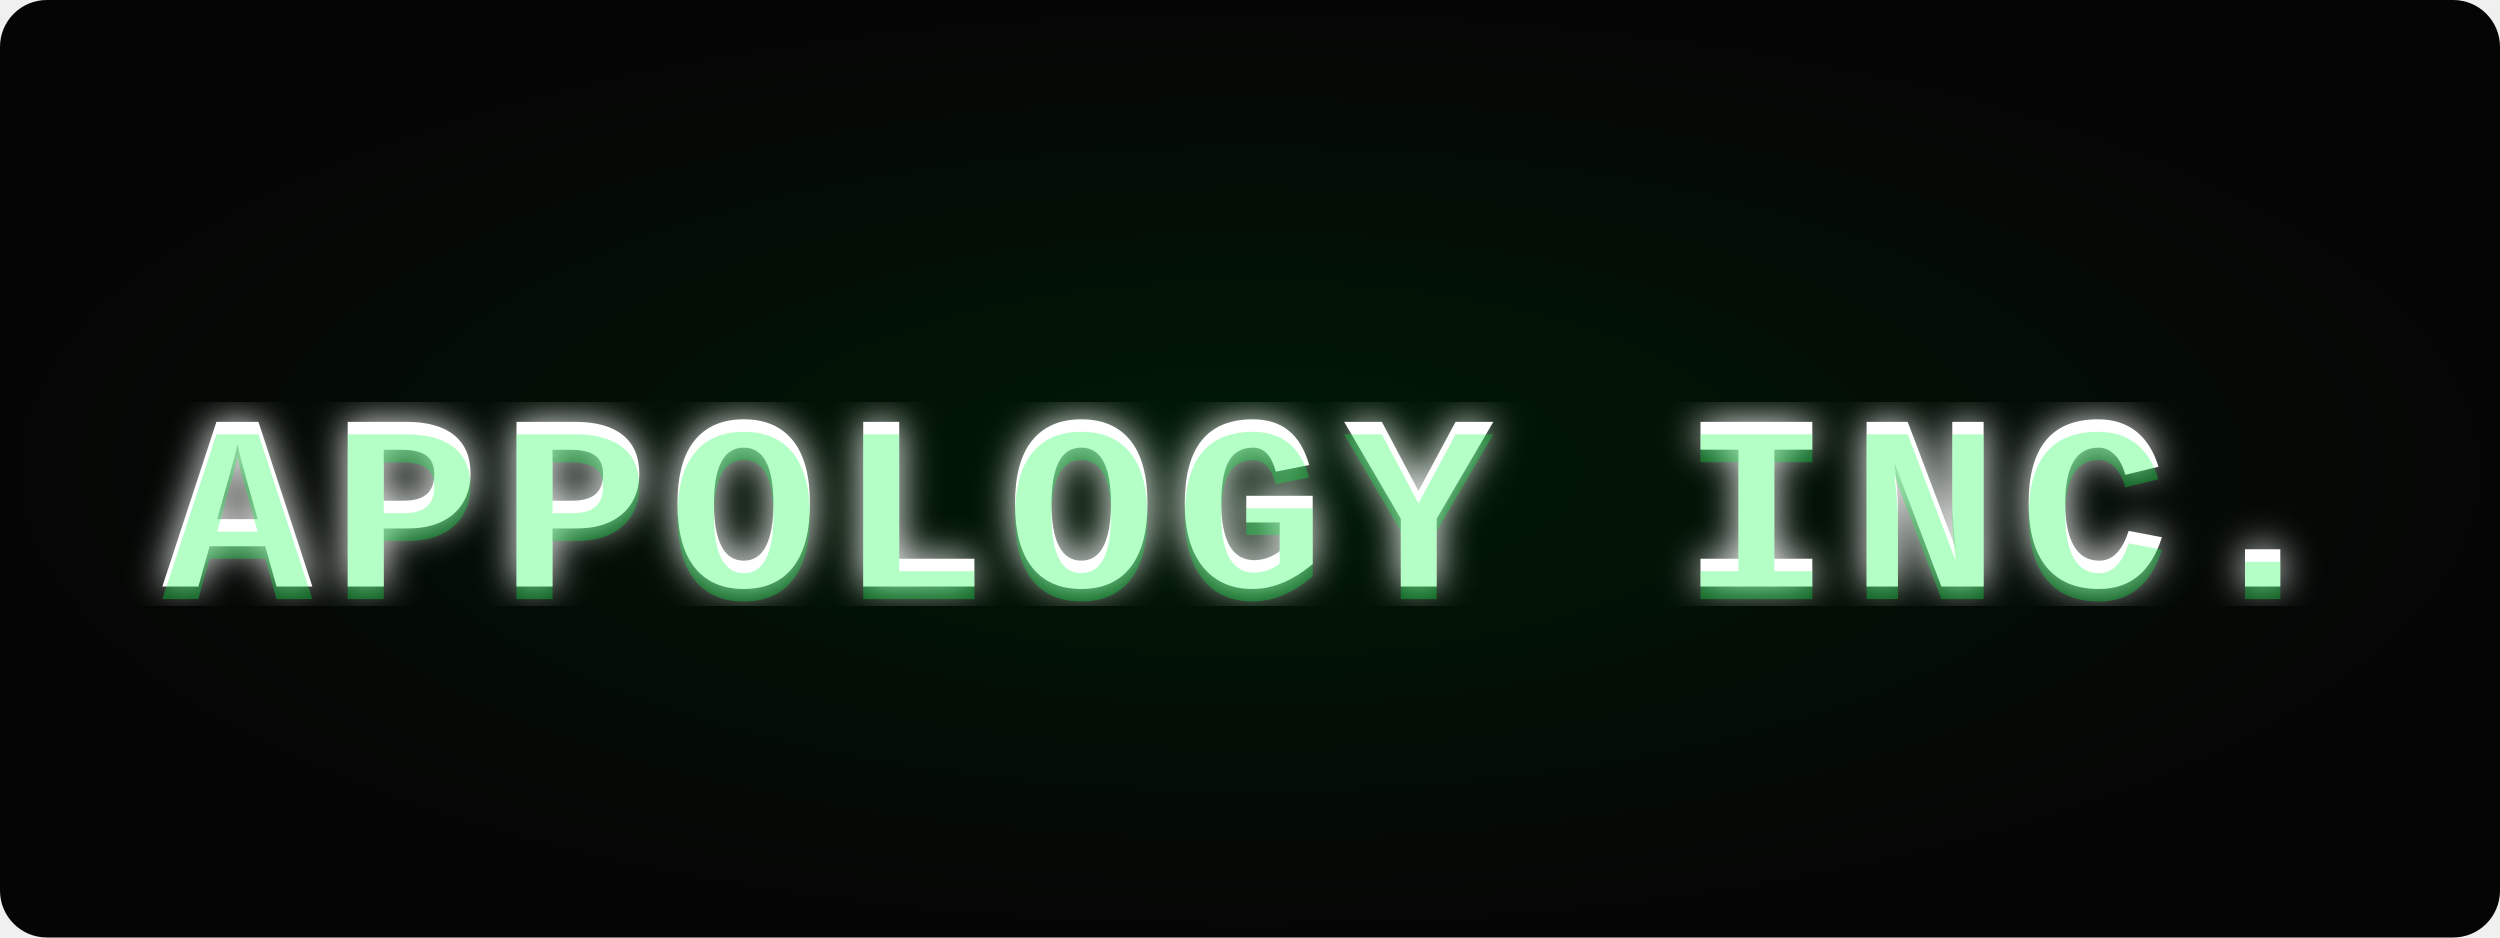
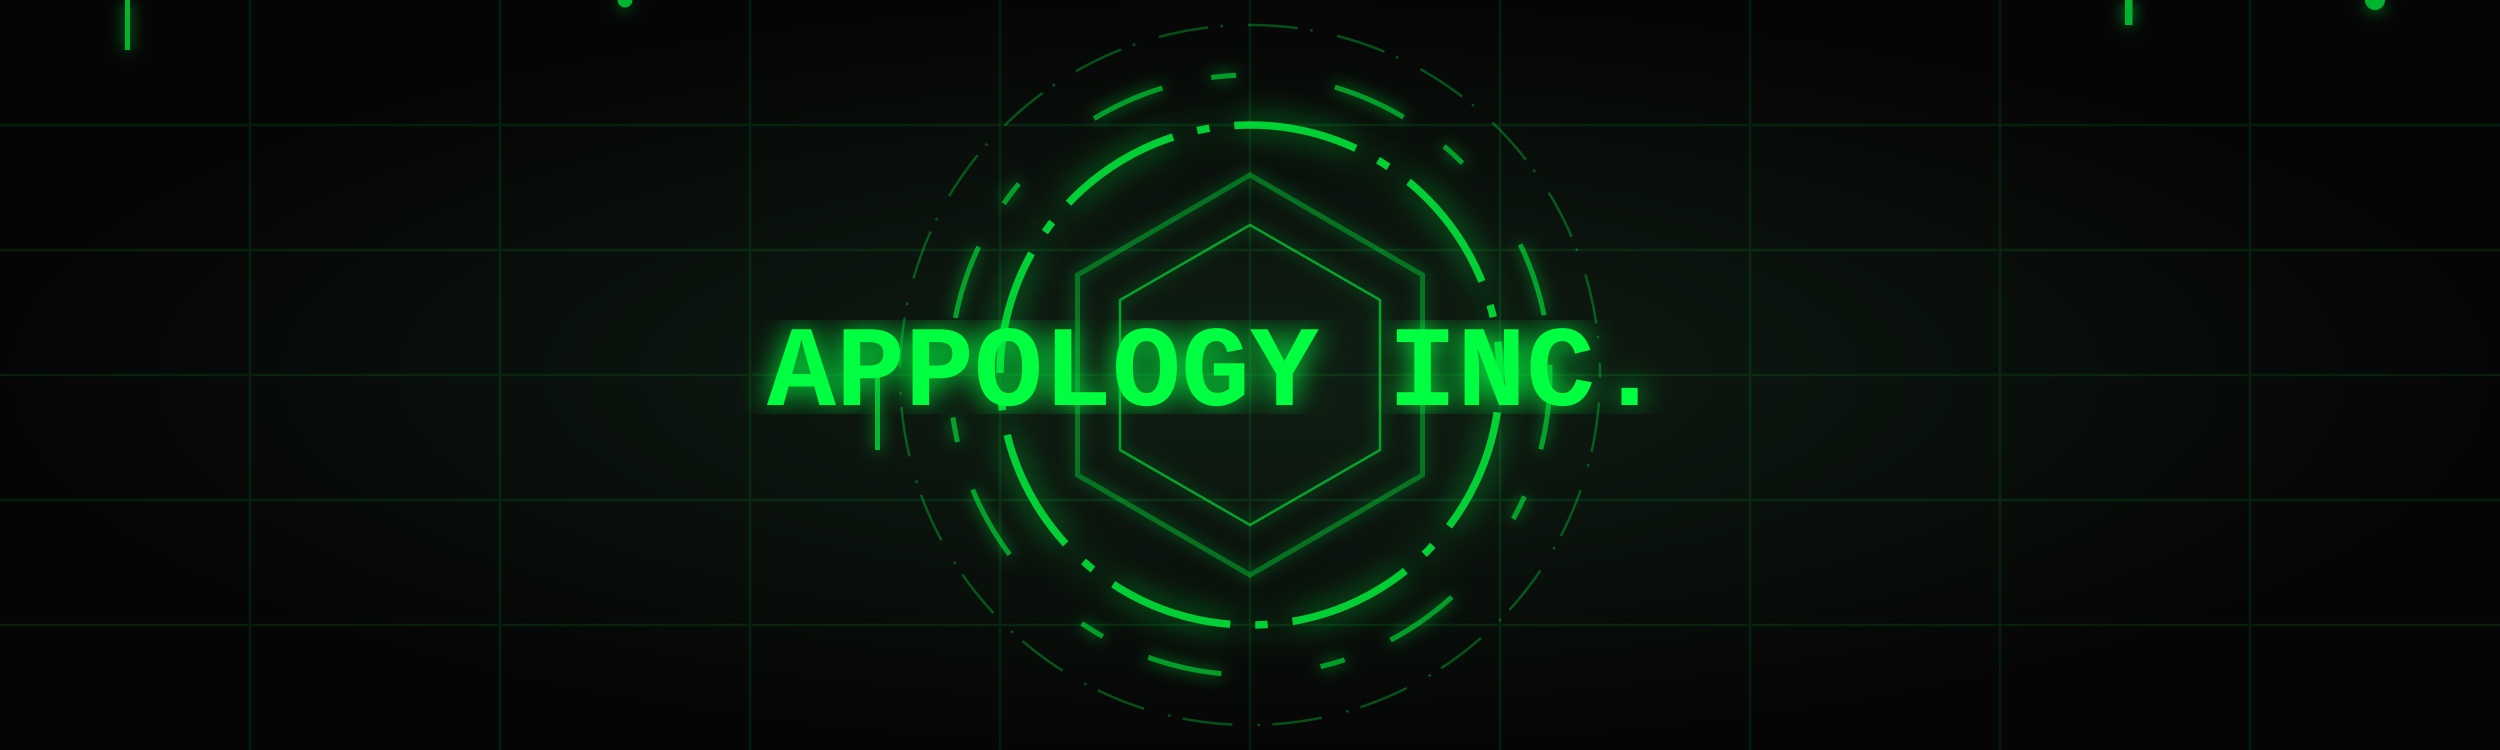
- <svg xmlns="http://www.w3.org/2000/svg" width="100%" height="300" viewBox="0 0 800 300">
+ <svg xmlns="http://www.w3.org/2000/svg" viewBox="0 0 1000 300" width="100%" height="300">
  <defs>
-     <radialGradient id="bgGlow" cx="50%" cy="50%" r="50%">
-       <stop offset="0%" stop-color="#001a05" />
+     <radialGradient id="bgGrad" cx="50%" cy="50%" r="50%" fx="50%" fy="50%">
+       <stop offset="0%" stop-color="#0f1f14" />
      <stop offset="100%" stop-color="#050505" />
    </radialGradient>
-     <filter id="neonGlow">
-       <feGaussianBlur stdDeviation="6" result="coloredBlur" />
+     <filter id="glow">
+       <feGaussianBlur stdDeviation="3" result="blur" />
      <feMerge>
-         <feMergeNode in="coloredBlur" />
+         <feMergeNode in="blur" />
+         <feMergeNode in="SourceGraphic" />
+       </feMerge>
+     </filter>
+     <filter id="glow-intense">
+       <feGaussianBlur stdDeviation="6" result="blur" />
+       <feMerge>
+         <feMergeNode in="blur" />
        <feMergeNode in="SourceGraphic" />
      </feMerge>
    </filter>
  </defs>
-   <rect width="100%" height="100%" fill="url(#bgGlow)" rx="15" ry="15" />
-   <g fill="#00FF41" filter="url(#neonGlow)">
-     <circle cx="100" cy="350" r="2" opacity="0">
-       <animate attributeName="cy" values="350; -50" dur="8s" repeatCount="indefinite" />
-       <animate attributeName="opacity" values="0; 0.6; 0" dur="8s" repeatCount="indefinite" />
+   <rect width="100%" height="100%" fill="url(#bgGrad)" />
+   <g stroke="#00FF41" stroke-width="1" opacity="0.1">
+     <line x1="0" y1="50" x2="1000" y2="50" />
+     <line x1="0" y1="100" x2="1000" y2="100" />
+     <line x1="0" y1="150" x2="1000" y2="150" />
+     <line x1="0" y1="200" x2="1000" y2="200" />
+     <line x1="0" y1="250" x2="1000" y2="250" />
+     <line x1="100" y1="0" x2="100" y2="300" />
+     <line x1="200" y1="0" x2="200" y2="300" />
+     <line x1="300" y1="0" x2="300" y2="300" />
+     <line x1="400" y1="0" x2="400" y2="300" />
+     <line x1="500" y1="0" x2="500" y2="300" />
+     <line x1="600" y1="0" x2="600" y2="300" />
+     <line x1="700" y1="0" x2="700" y2="300" />
+     <line x1="800" y1="0" x2="800" y2="300" />
+     <line x1="900" y1="0" x2="900" y2="300" />
+   </g>
+   <g fill="#00FF41" filter="url(#glow)" opacity="0.7">
+     <rect x="50" y="-20" width="2" height="40">
+       <animate attributeName="y" values="-50; 350; -50" dur="3s" repeatCount="indefinite" />
+       <animate attributeName="opacity" values="0; 1; 0" dur="3s" repeatCount="indefinite" />
+     </rect>
+     <rect x="150" y="350" width="4" height="20">
+       <animate attributeName="y" values="350; -50; 350" dur="5s" repeatCount="indefinite" />
+       <animate attributeName="opacity" values="0; 0.8; 0" dur="5s" repeatCount="indefinite" />
+     </rect>
+     <circle cx="250" cy="0" r="3">
+       <animate attributeName="cy" values="0; 300; 0" dur="4s" repeatCount="indefinite" />
+       <animate attributeName="opacity" values="0; 1; 0" dur="4s" repeatCount="indefinite" />
    </circle>
-     <circle cx="250" cy="350" r="3" opacity="0">
-       <animate attributeName="cy" values="350; -50" dur="12s" begin="2s" repeatCount="indefinite" />
-       <animate attributeName="opacity" values="0; 0.8; 0" dur="12s" begin="2s" repeatCount="indefinite" />
+     <rect x="350" y="150" width="2" height="30">
+       <animate attributeName="y" values="300; 0; 300" dur="6s" repeatCount="indefinite" />
+       <animate attributeName="opacity" values="0; 0.6; 0" dur="6s" repeatCount="indefinite" />
+     </rect>
+   </g>
+   <g fill="#00FF41" filter="url(#glow)" opacity="0.7">
+     <rect x="850" y="-20" width="3" height="30">
+       <animate attributeName="y" values="-50; 350; -50" dur="4.5s" repeatCount="indefinite" />
+       <animate attributeName="opacity" values="0; 1; 0" dur="4.5s" repeatCount="indefinite" />
+     </rect>
+     <rect x="750" y="350" width="2" height="50">
+       <animate attributeName="y" values="350; -50; 350" dur="3.5s" repeatCount="indefinite" />
+       <animate attributeName="opacity" values="0; 0.5; 0" dur="3.5s" repeatCount="indefinite" />
+     </rect>
+     <circle cx="950" cy="0" r="4">
+       <animate attributeName="cy" values="0; 300; 0" dur="6s" repeatCount="indefinite" />
+       <animate attributeName="opacity" values="0; 1; 0" dur="6s" repeatCount="indefinite" />
    </circle>
-     <circle cx="400" cy="350" r="1.5" opacity="0">
-       <animate attributeName="cy" values="350; -50" dur="10s" begin="1s" repeatCount="indefinite" />
-       <animate attributeName="opacity" values="0; 0.5; 0" dur="10s" begin="1s" repeatCount="indefinite" />
+     <rect x="650" y="-50" width="2" height="40">
+       <animate attributeName="y" values="-50; 350; -50" dur="5s" repeatCount="indefinite" />
+       <animate attributeName="opacity" values="0; 0.7; 0" dur="5s" repeatCount="indefinite" />
+     </rect>
+   </g>
+   <g transform="translate(500, 150)">
+     <circle cx="0" cy="0" r="140" fill="none" stroke="#00FF41" stroke-width="1" stroke-dasharray="1 10 20 5" opacity="0.3">
+       <animateTransform attributeName="transform" type="rotate" from="0" to="360" dur="40s" repeatCount="indefinite" />
    </circle>
-     <circle cx="550" cy="350" r="2.5" opacity="0">
-       <animate attributeName="cy" values="350; -50" dur="14s" begin="4s" repeatCount="indefinite" />
-       <animate attributeName="opacity" values="0; 0.7; 0" dur="14s" begin="4s" repeatCount="indefinite" />
+     <circle cx="0" cy="0" r="120" fill="none" stroke="#00FF41" stroke-width="2" stroke-dasharray="30 20 10 40" filter="url(#glow)" opacity="0.6">
+       <animateTransform attributeName="transform" type="rotate" from="360" to="0" dur="20s" repeatCount="indefinite" />
+       <animate attributeName="opacity" values="0.4; 0.8; 0.4" dur="4s" repeatCount="indefinite" />
    </circle>
-     <circle cx="700" cy="350" r="2" opacity="0">
-       <animate attributeName="cy" values="350; -50" dur="9s" begin="3s" repeatCount="indefinite" />
-       <animate attributeName="opacity" values="0; 0.6; 0" dur="9s" begin="3s" repeatCount="indefinite" />
+     <circle cx="0" cy="0" r="100" fill="none" stroke="#00FF41" stroke-width="3" stroke-dasharray="5 10 50 10" filter="url(#glow-intense)" opacity="0.8">
+       <animateTransform attributeName="transform" type="rotate" from="0" to="360" dur="10s" repeatCount="indefinite" />
    </circle>
-     <circle cx="180" cy="350" r="4" opacity="0">
-       <animate attributeName="cy" values="350; -50" dur="15s" begin="5s" repeatCount="indefinite" />
-       <animate attributeName="opacity" values="0; 0.4; 0" dur="15s" begin="5s" repeatCount="indefinite" />
-     </circle>
-     <circle cx="620" cy="350" r="1" opacity="0">
-       <animate attributeName="cy" values="350; -50" dur="7s" begin="0.5s" repeatCount="indefinite" />
-       <animate attributeName="opacity" values="0; 0.8; 0" dur="7s" begin="0.5s" repeatCount="indefinite" />
-     </circle>
+     <polygon points="0,-80 69,-40 69,40 0,80 -69,40 -69,-40" fill="none" stroke="#00FF41" stroke-width="2" opacity="0.4" filter="url(#glow)">
+       <animateTransform attributeName="transform" type="rotate" from="0" to="360" dur="30s" repeatCount="indefinite" />
+       <animate attributeName="opacity" values="0.2; 0.6; 0.2" dur="5s" repeatCount="indefinite" />
+     </polygon>
+     <polygon points="0,-60 52,-30 52,30 0,60 -52,30 -52,-30" fill="none" stroke="#00FF41" stroke-width="1" opacity="0.6" filter="url(#glow)">
+       <animateTransform attributeName="transform" type="rotate" from="360" to="0" dur="15s" repeatCount="indefinite" />
+     </polygon>
+     <text x="0" y="12" font-family="'Courier New', Courier, monospace" font-size="46" font-weight="900" fill="#00FF41" text-anchor="middle" filter="url(#glow-intense)">
+       APPOLOGY INC.
+       <animate attributeName="opacity" values="1; 0.8; 1; 0.9; 1; 0.7; 1; 0.9; 1" dur="4s" repeatCount="indefinite" />
+     </text>
  </g>
-   <g fill="none" stroke-width="2" filter="url(#neonGlow)">
-     <path stroke="#00FF41" opacity="0.3">
-       <animate attributeName="d" values="M-100,150 C100,50 300,250 500,150 S700,50 900,150;                 M-100,150 C100,250 300,50 500,150 S700,250 900,150;                 M-100,150 C100,50 300,250 500,150 S700,50 900,150" dur="6s" repeatCount="indefinite" />
-     </path>
-     <path stroke="#00ff9d" opacity="0.2" stroke-width="1">
-       <animate attributeName="d" values="M-100,150 C150,250 250,50 450,150 S650,250 900,150;                 M-100,150 C150,50 250,250 450,150 S650,50 900,150;                 M-100,150 C150,250 250,50 450,150 S650,250 900,150" dur="10s" repeatCount="indefinite" />
-     </path>
-     <path stroke="#00a82b" opacity="0.5" stroke-width="4">
-       <animate attributeName="d" values="M-100,150 C200,80 400,220 600,150 S800,80 900,150;                 M-100,150 C200,220 400,80 600,150 S800,220 900,150;                 M-100,150 C200,80 400,220 600,150 S800,80 900,150" dur="8s" repeatCount="indefinite" />
-     </path>
-   </g>
-   <text x="50%" y="55%" font-family="'Courier New', Courier, monospace" font-weight="bold" font-size="80" text-anchor="middle" fill="#ffffff" filter="url(#neonGlow)" dominant-baseline="middle" letter-spacing="6">
-     APPOLOGY INC.
-   </text>
-   <text x="50%" y="55%" font-family="'Courier New', Courier, monospace" font-weight="bold" font-size="80" text-anchor="middle" fill="#00FF41" opacity="0.3" dominant-baseline="middle" letter-spacing="6" transform="translate(0, 4)">
-     APPOLOGY INC.
-   </text>
</svg>
